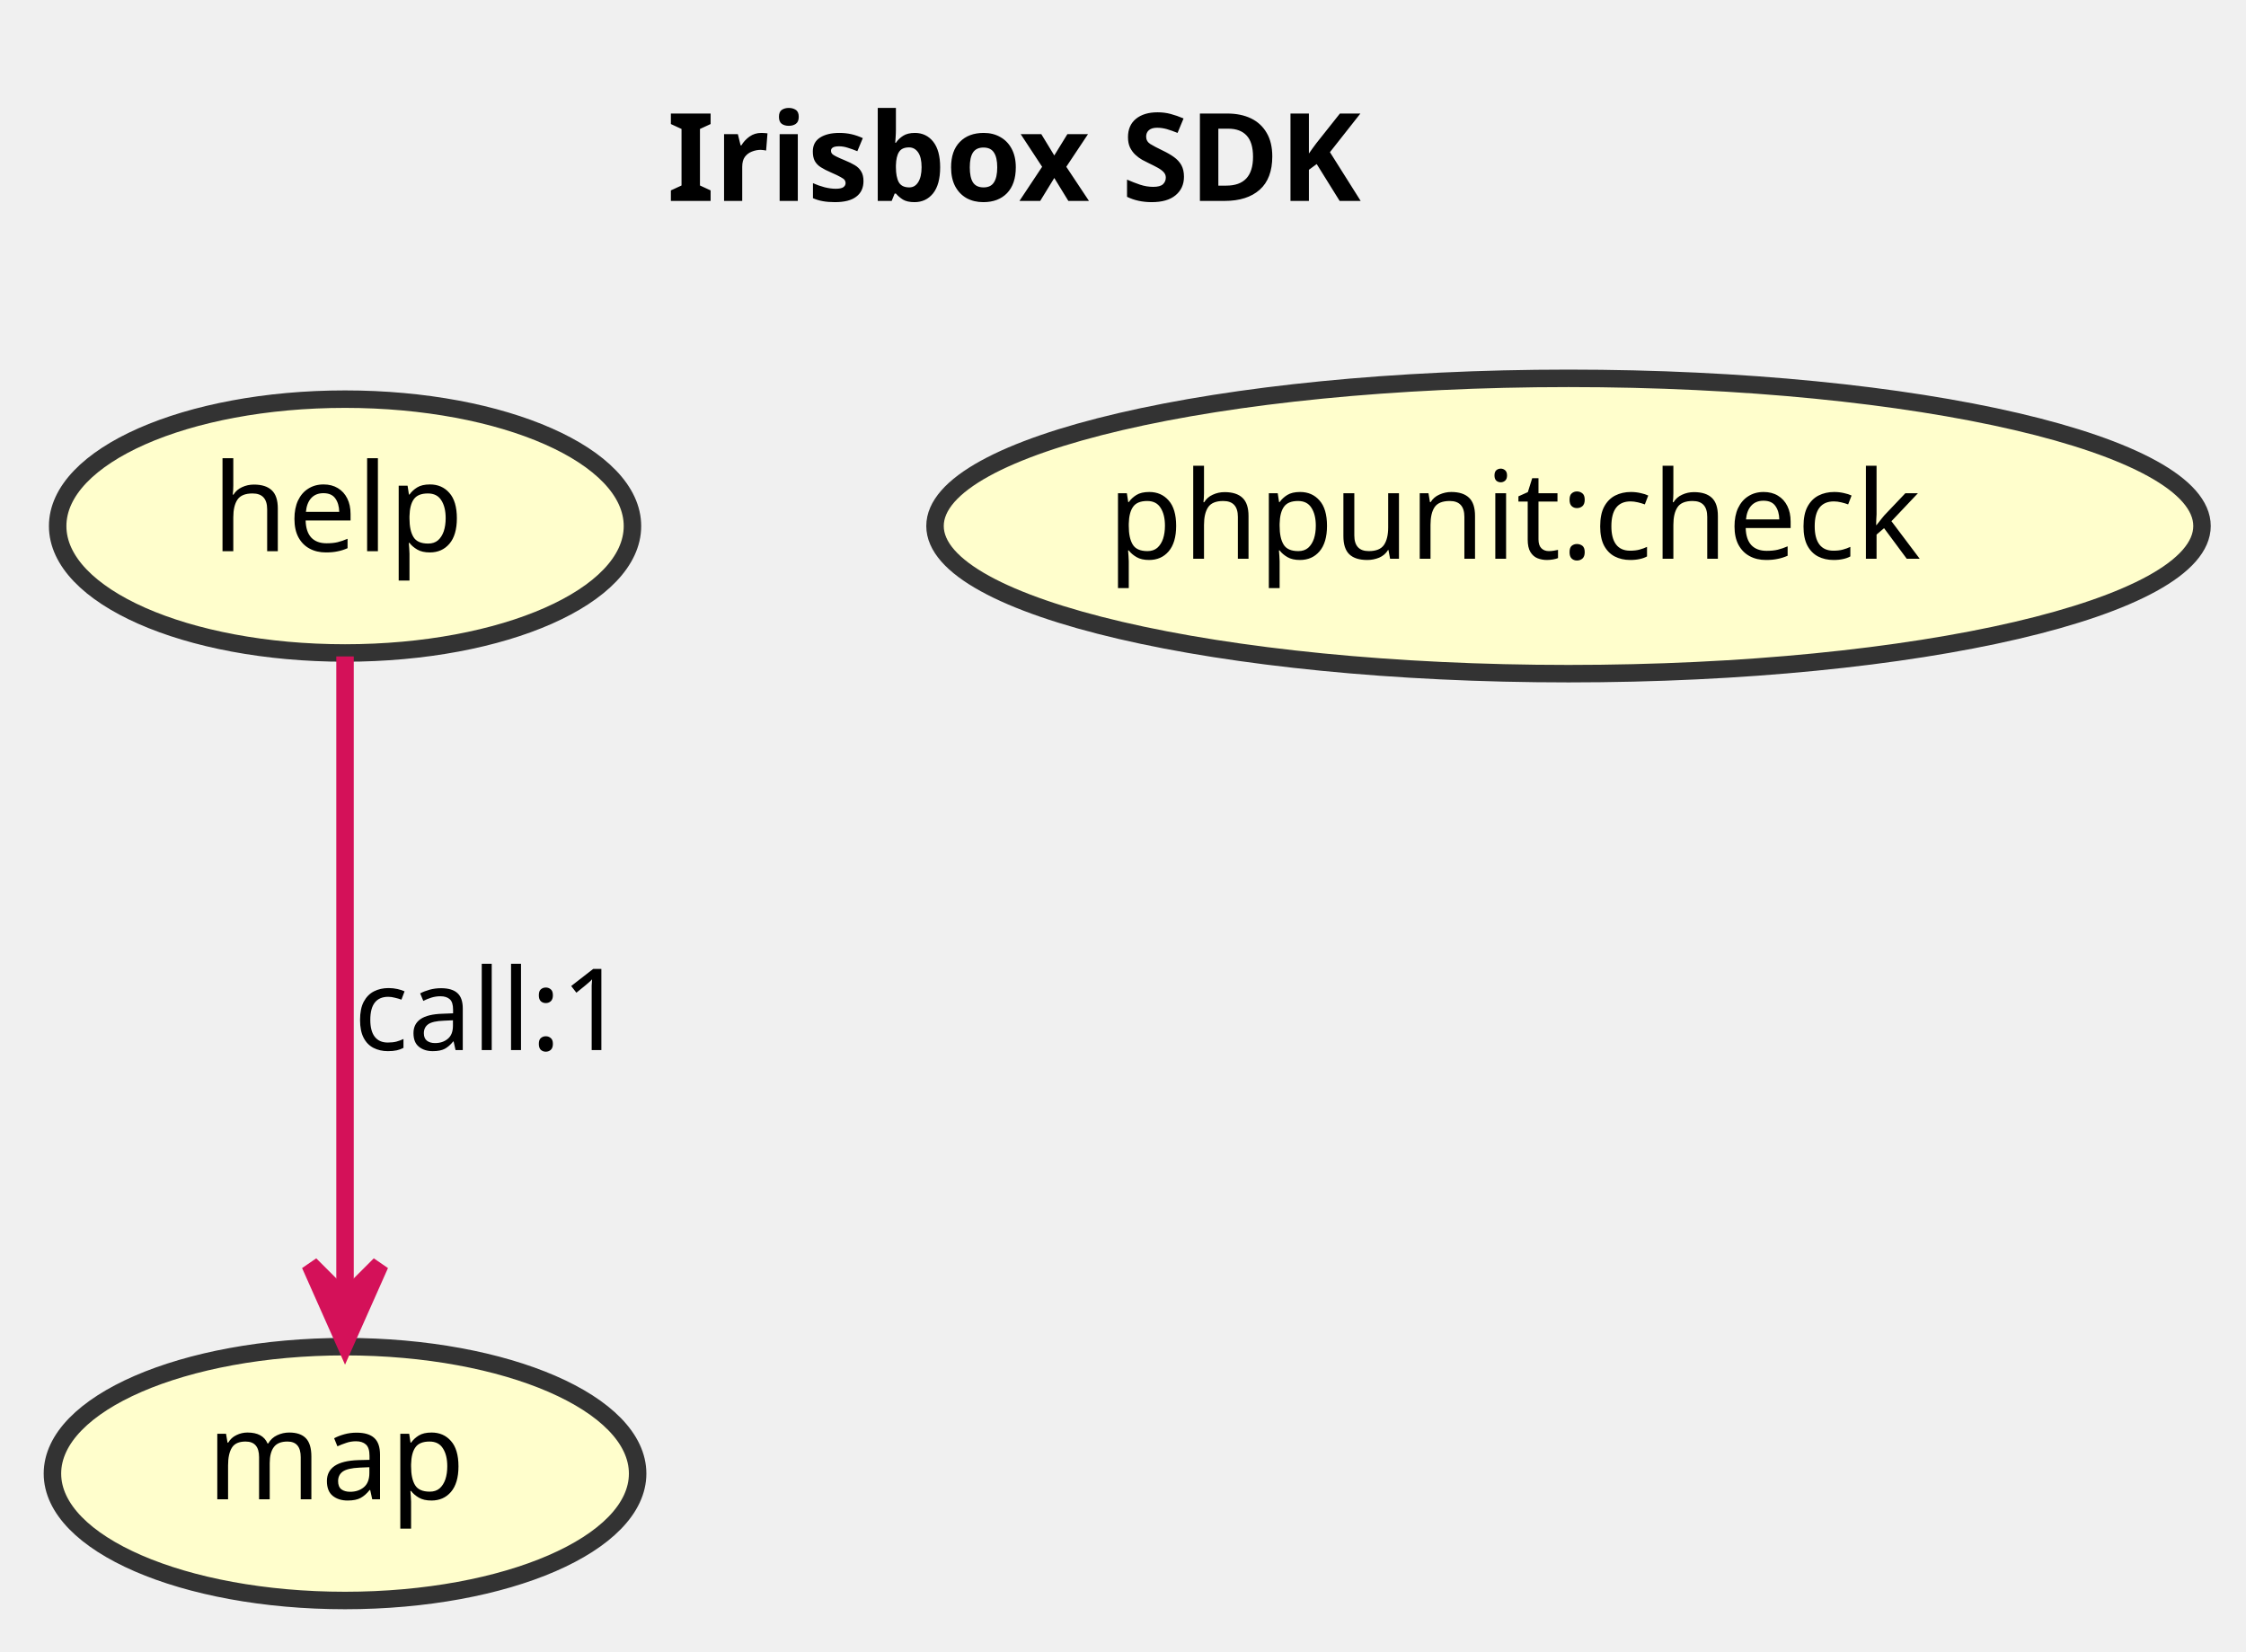
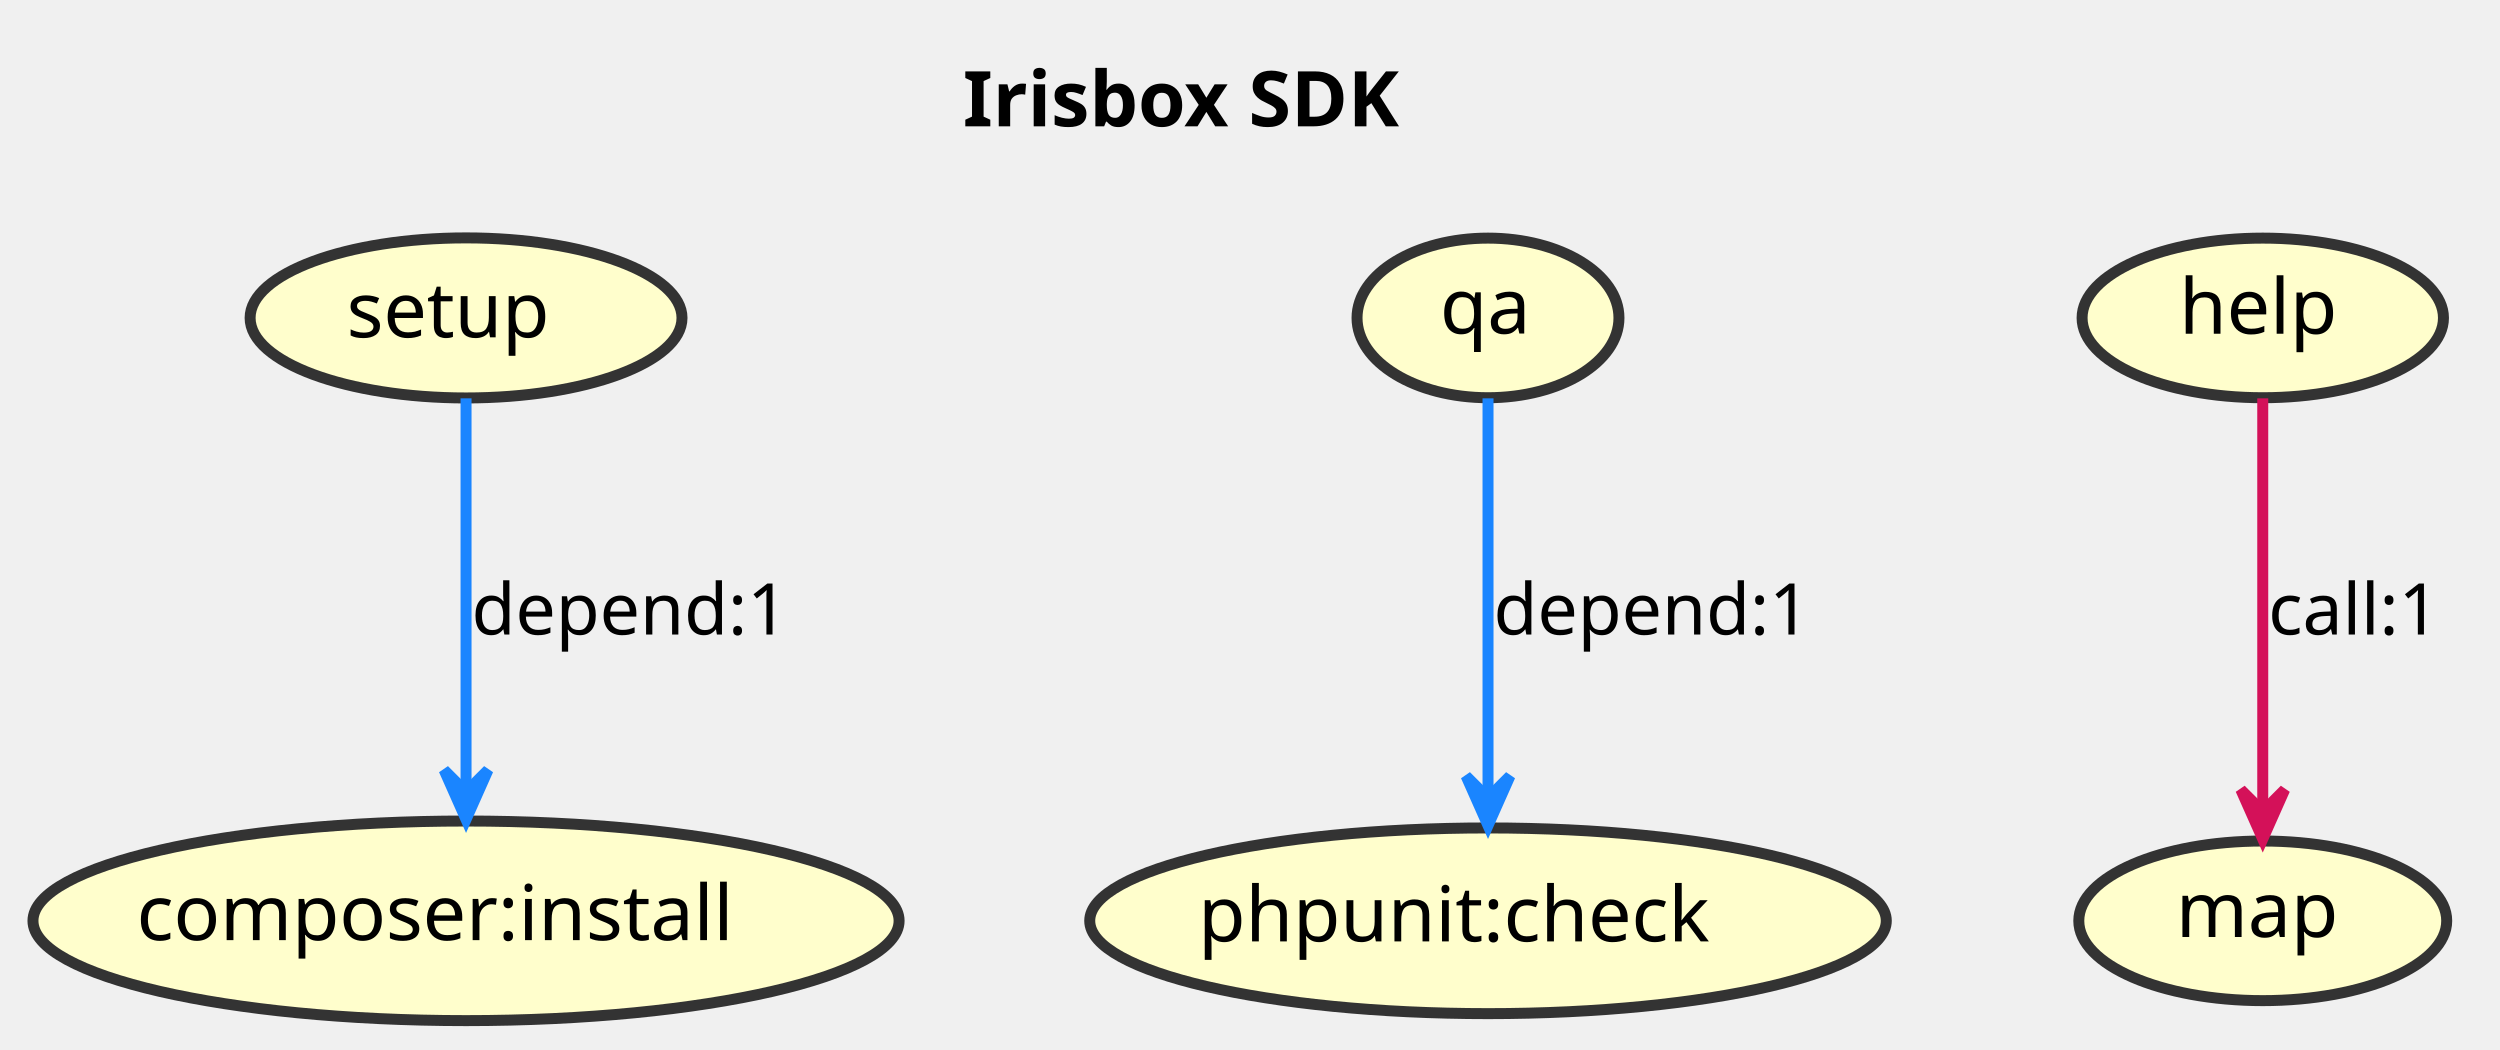
- <svg xmlns="http://www.w3.org/2000/svg" contentStyleType="text/css" data-diagram-type="DESCRIPTION" height="189px" preserveAspectRatio="none" style="width:257px;height:189px;background:#FFFFFF;" version="1.1" viewBox="0 0 257 189" width="257px" zoomAndPan="magnify">
+ <svg xmlns="http://www.w3.org/2000/svg" contentStyleType="text/css" data-diagram-type="DESCRIPTION" height="191px" preserveAspectRatio="none" style="width:455px;height:191px;background:#FFFFFF;" version="1.1" viewBox="0 0 455 191" width="455px" zoomAndPan="magnify">
  <defs />
  <g>
-     <text fill="#000000" font-family="sans-serif" font-size="14" font-weight="bold" lengthAdjust="spacing" textLength="91.342" x="76.312" y="22.995">Irisbox SDK</text>
+     <text fill="#000000" font-family="sans-serif" font-size="14" font-weight="bold" lengthAdjust="spacing" textLength="91.342" x="175.233" y="22.995">Irisbox SDK</text>
+     <g id="elem_setup">
+       <ellipse cx="84.822" cy="57.862" fill="#FFFECC" rx="39.302" ry="14.565" style="stroke:#333333;stroke-width:2;" />
+       <text fill="#000000" font-family="sans-serif" font-size="14" lengthAdjust="spacing" textLength="39.156" x="63.083" y="61.397">setup</text>
+     </g>
+     <g id="elem_composer:install">
+       <ellipse cx="84.817" cy="167.59" fill="#FFFECC" rx="78.817" ry="18.163" style="stroke:#333333;stroke-width:2;" />
+       <text fill="#000000" font-family="sans-serif" font-size="14" lengthAdjust="spacing" textLength="115.637" x="24.875" y="171.102">composer:install</text>
+     </g>
+     <g id="elem_qa">
+       <ellipse cx="270.815" cy="57.861" fill="#FFFECC" rx="23.835" ry="14.524" style="stroke:#333333;stroke-width:2;" />
+       <text fill="#000000" font-family="sans-serif" font-size="14" lengthAdjust="spacing" textLength="17.466" x="262.083" y="60.707">qa</text>
+     </g>
+     <g id="elem_phpunit:check">
+       <ellipse cx="270.818" cy="167.584" fill="#FFFECC" rx="72.488" ry="16.898" style="stroke:#333333;stroke-width:2;" />
+       <text fill="#000000" font-family="sans-serif" font-size="14" lengthAdjust="spacing" textLength="99.477" x="218.08" y="171.332">phpunit:check</text>
+     </g>
    <g id="elem_help">
-       <ellipse cx="39.484" cy="60.201" fill="#FFFECC" rx="32.885" ry="14.524" style="stroke:#333333;stroke-width:2;" />
-       <text fill="#000000" font-family="sans-serif" font-size="14" lengthAdjust="spacing" textLength="30.263" x="24.272" y="63.078">help</text>
+       <ellipse cx="411.825" cy="57.861" fill="#FFFECC" rx="32.885" ry="14.524" style="stroke:#333333;stroke-width:2;" />
+       <text fill="#000000" font-family="sans-serif" font-size="14" lengthAdjust="spacing" textLength="30.263" x="396.612" y="60.739">help</text>
    </g>
    <g id="elem_map">
-       <ellipse cx="39.481" cy="168.631" fill="#FFFECC" rx="33.481" ry="14.524" style="stroke:#333333;stroke-width:2;" />
-       <text fill="#000000" font-family="sans-serif" font-size="14" lengthAdjust="spacing" textLength="31.104" x="23.674" y="171.575">map</text>
+       <ellipse cx="411.821" cy="167.591" fill="#FFFECC" rx="33.481" ry="14.524" style="stroke:#333333;stroke-width:2;" />
+       <text fill="#000000" font-family="sans-serif" font-size="14" lengthAdjust="spacing" textLength="31.104" x="396.014" y="170.535">map</text>
    </g>
-     <g id="elem_phpunit:check">
-       <ellipse cx="179.478" cy="60.194" fill="#FFFECC" rx="72.488" ry="16.898" style="stroke:#333333;stroke-width:2;" />
-       <text fill="#000000" font-family="sans-serif" font-size="14" lengthAdjust="spacing" textLength="99.477" x="126.74" y="63.942">phpunit:check</text>
+     <g id="link_setup_composer:install">
+       <path d="M84.82,72.497 C84.82,91.977 84.82,121.747 84.82,143.137 " fill="#FFFFFF" fill-opacity="0" id="setup-to-composer:install" style="stroke:#1A85FF;stroke-width:2;" />
+       <polygon fill="#1A85FF" points="84.82,149.137,88.82,140.137,84.82,144.137,80.82,140.137,84.82,149.137" style="stroke:#1A85FF;stroke-width:2;" />
+       <text fill="#000000" font-family="sans-serif" font-size="13" lengthAdjust="spacing" textLength="61.642" x="85.82" y="115.484">depend:1</text>
+     </g>
+     <g id="link_qa_phpunit:check">
+       <path d="M270.82,72.497 C270.82,92.317 270.82,123.007 270.82,144.237 " fill="#FFFFFF" fill-opacity="0" id="qa-to-phpunit:check" style="stroke:#1A85FF;stroke-width:2;" />
+       <polygon fill="#1A85FF" points="270.82,150.237,274.82,141.237,270.82,145.237,266.82,141.237,270.82,150.237" style="stroke:#1A85FF;stroke-width:2;" />
+       <text fill="#000000" font-family="sans-serif" font-size="13" lengthAdjust="spacing" textLength="61.642" x="271.82" y="115.484">depend:1</text>
    </g>
    <g id="link_help_map">
-       <path d="M39.48,75.117 C39.48,95.507 39.48,127.307 39.48,147.707 " fill="#FFFFFF" fill-opacity="0" id="help-to-map" style="stroke:#D41159;stroke-width:2;" />
-       <polygon fill="#D41159" points="39.48,153.707,43.48,144.707,39.48,148.707,35.48,144.707,39.48,153.707" style="stroke:#D41159;stroke-width:2;" />
-       <text fill="#000000" font-family="sans-serif" font-size="13" lengthAdjust="spacing" textLength="34.988" x="40.48" y="120.164">call:1</text>
+       <path d="M411.82,72.497 C411.82,93.107 411.82,125.967 411.82,146.707 " fill="#FFFFFF" fill-opacity="0" id="help-to-map" style="stroke:#D41159;stroke-width:2;" />
+       <polygon fill="#D41159" points="411.82,152.707,415.82,143.707,411.82,147.707,407.82,143.707,411.82,152.707" style="stroke:#D41159;stroke-width:2;" />
+       <text fill="#000000" font-family="sans-serif" font-size="13" lengthAdjust="spacing" textLength="34.988" x="412.82" y="115.484">call:1</text>
    </g>
  </g>
</svg>
